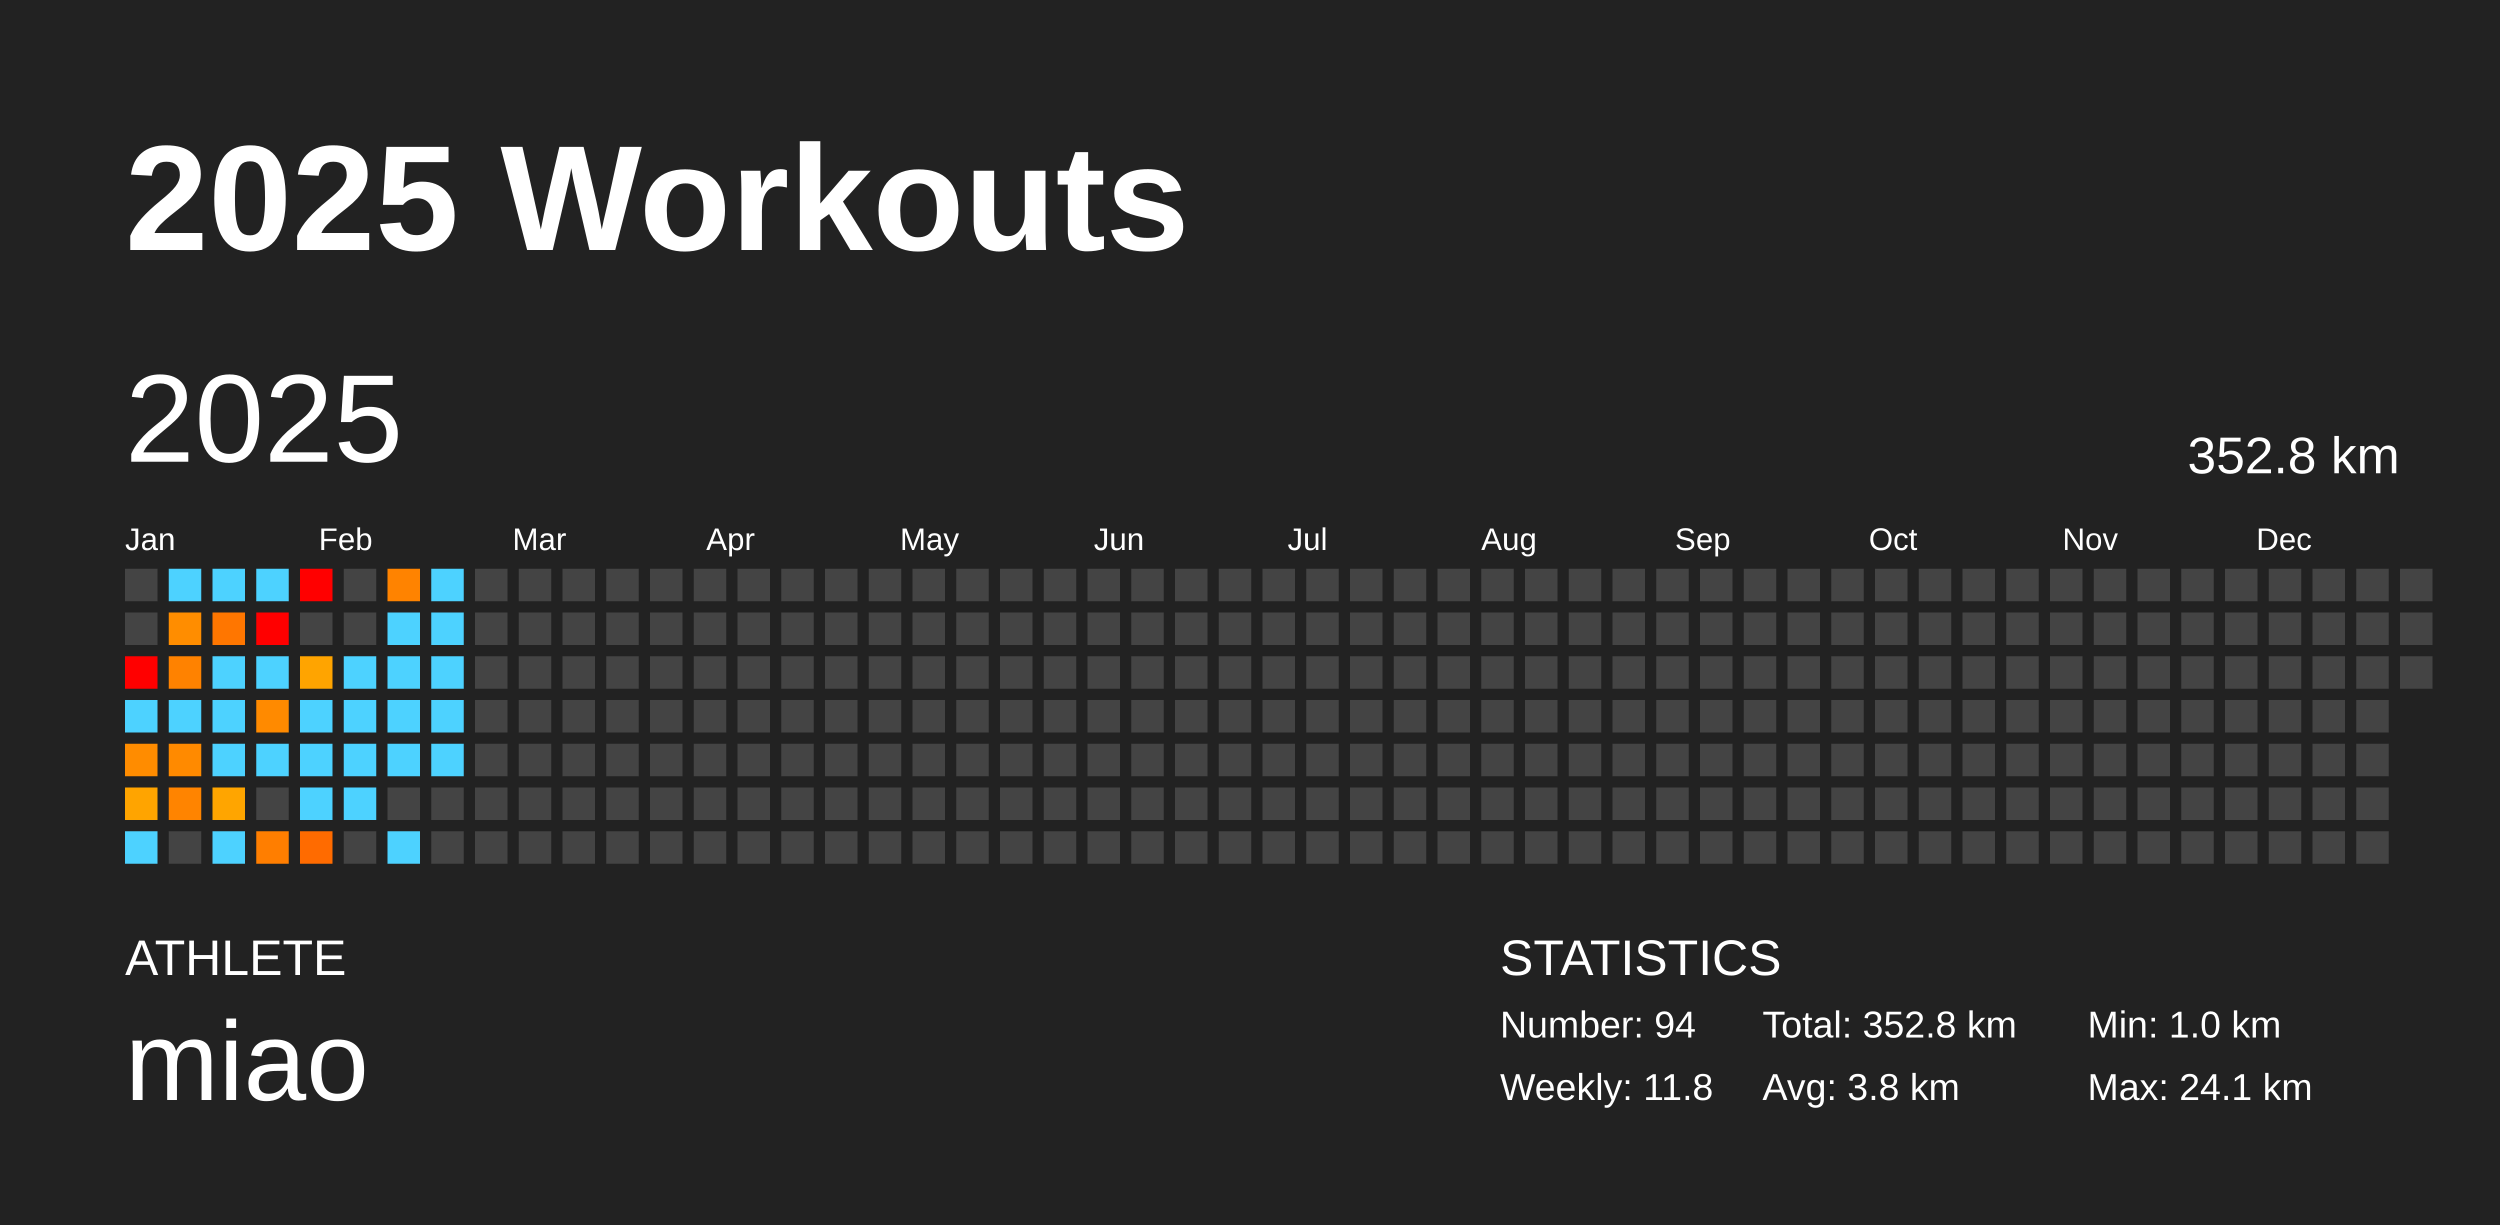
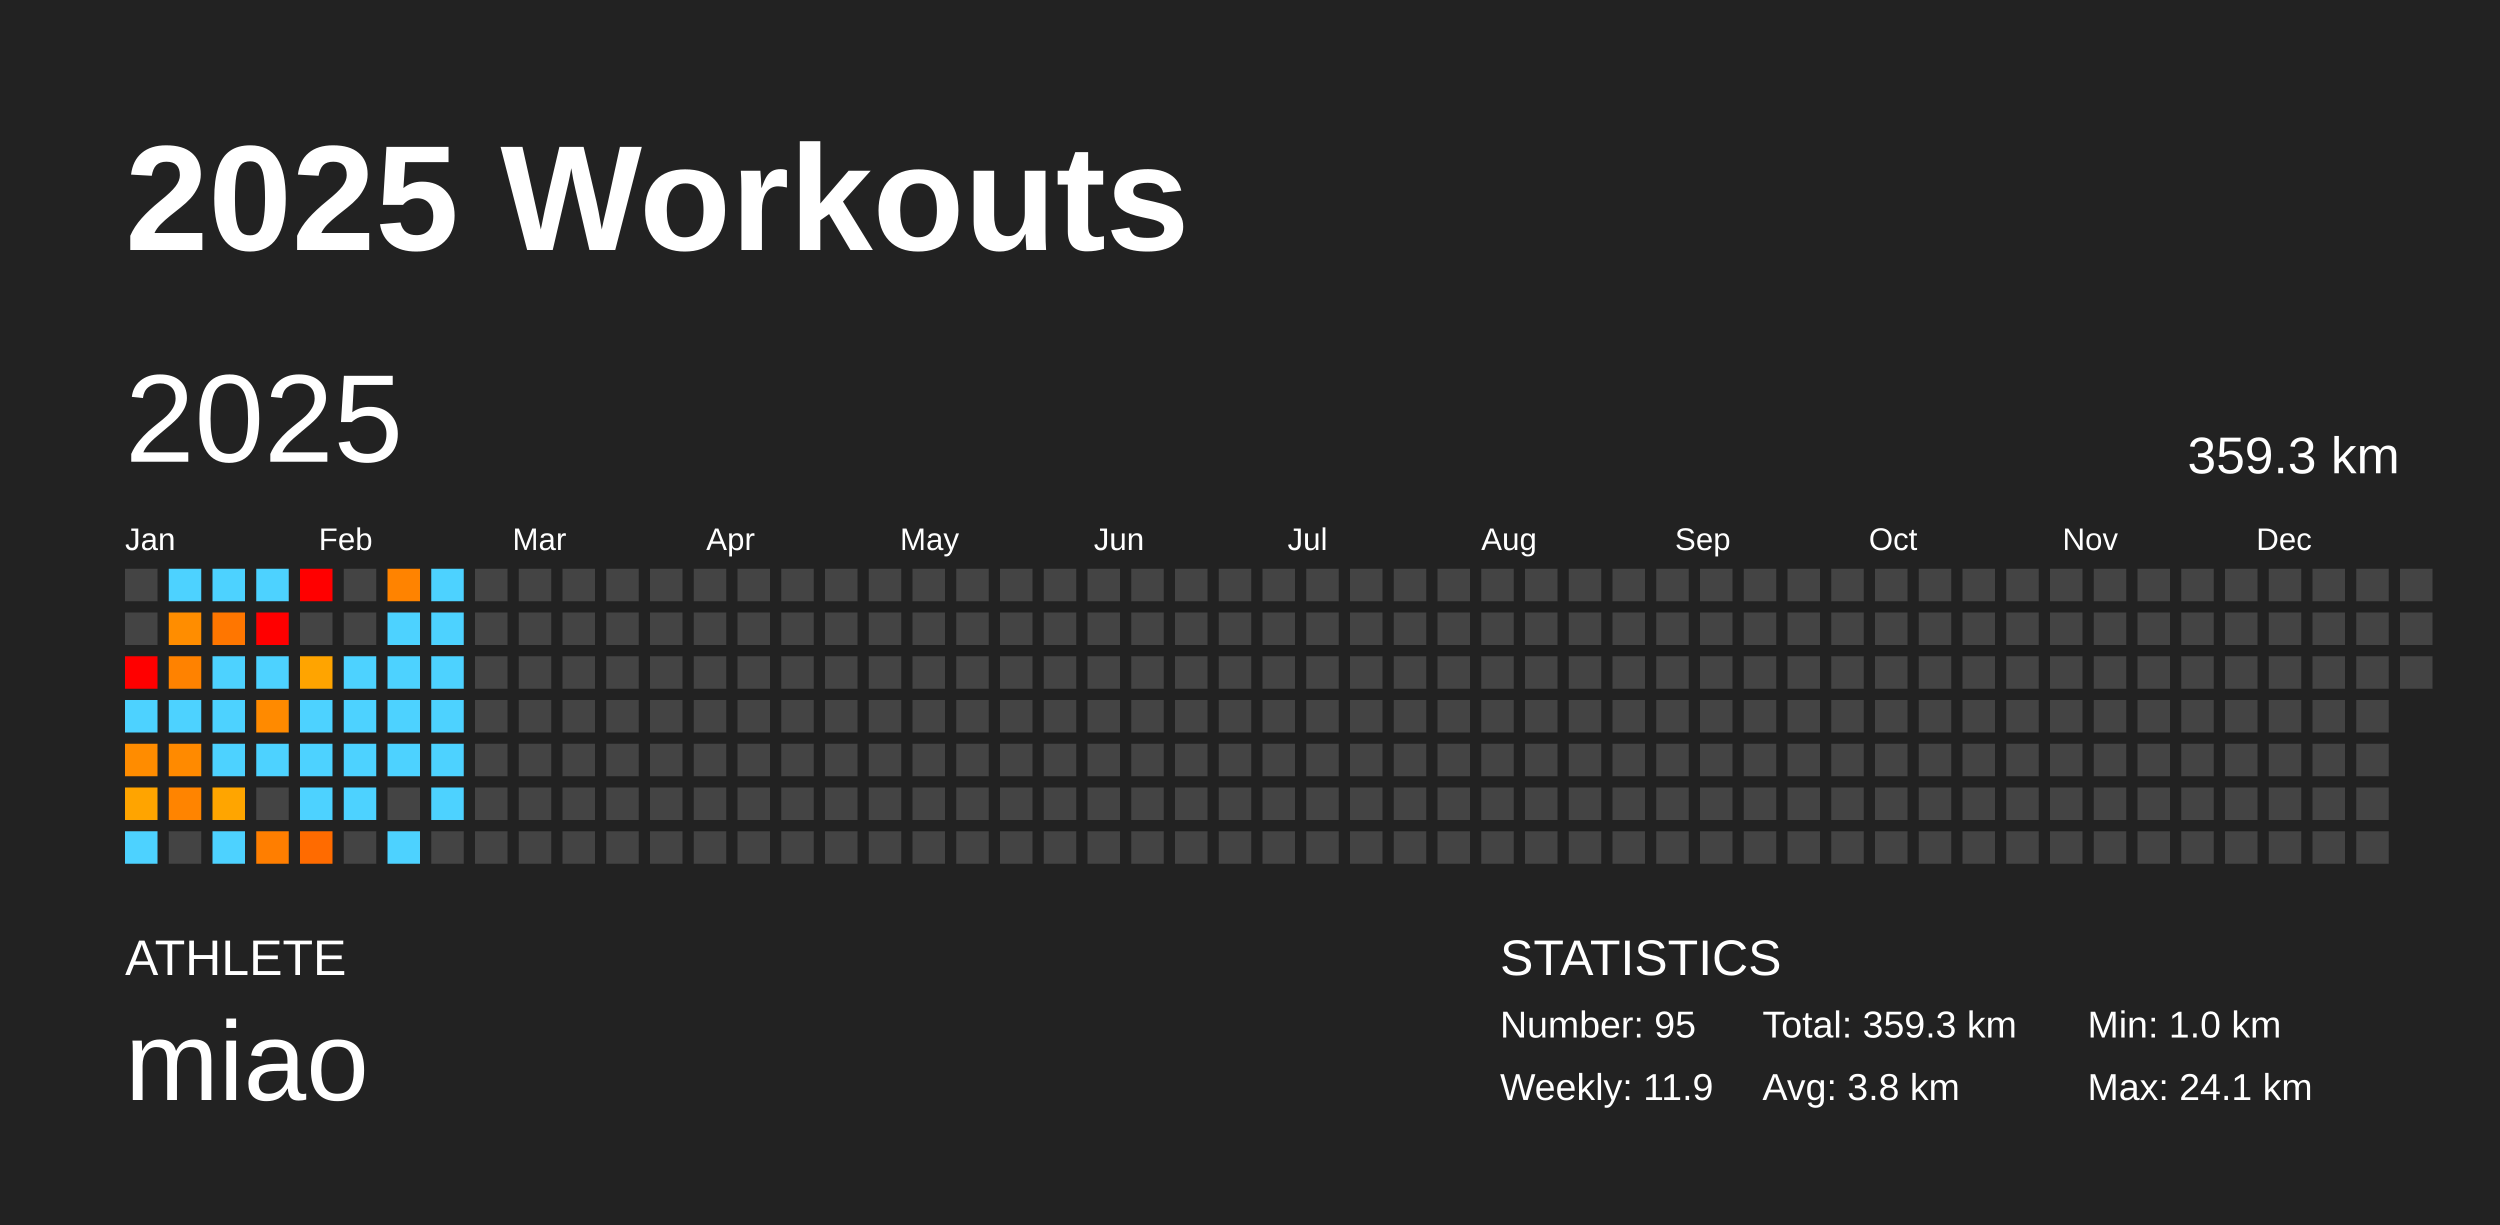
<svg xmlns="http://www.w3.org/2000/svg" baseProfile="full" height="98mm" version="1.1" viewBox="0,0,200,98" width="200mm">
  <defs />
  <rect fill="#222222" height="98" width="200" x="0" y="0" />
  <text fill="#FFFFFF" style="font-size:12px; font-family:Arial; font-weight:bold;" x="10" y="20">2025 Workouts</text>
  <text fill="#FFFFFF" style="font-size:4px; font-family:Arial" x="10" y="78">ATHLETE</text>
  <text fill="#FFFFFF" style="font-size:9px; font-family:Arial" x="10" y="88">miao</text>
  <text fill="#FFFFFF" style="font-size:4px; font-family:Arial" x="120" y="78">STATISTICS</text>
-   <text fill="#FFFFFF" style="font-size:3px; font-family:Arial" x="120" y="83">Number: 94</text>
-   <text fill="#FFFFFF" style="font-size:3px; font-family:Arial" x="120" y="88">Weekly: 11.8</text>
-   <text fill="#FFFFFF" style="font-size:3px; font-family:Arial" x="141" y="83">Total: 352.8 km</text>
+   <text fill="#FFFFFF" style="font-size:3px; font-family:Arial" x="120" y="83">Number: 95</text>
+   <text fill="#FFFFFF" style="font-size:3px; font-family:Arial" x="120" y="88">Weekly: 11.9</text>
+   <text fill="#FFFFFF" style="font-size:3px; font-family:Arial" x="141" y="83">Total: 359.3 km</text>
  <text fill="#FFFFFF" style="font-size:3px; font-family:Arial" x="141" y="88">Avg: 3.8 km</text>
  <text fill="#FFFFFF" style="font-size:3px; font-family:Arial" x="167" y="83">Min: 1.0 km</text>
  <text fill="#FFFFFF" style="font-size:3px; font-family:Arial" x="167" y="88">Max: 24.1 km</text>
  <text dominant-baseline="hanging" fill="#FFFFFF" style="font-size:10.0px; font-family:Arial;" x="10" y="30">2025</text>
-   <text dominant-baseline="hanging" fill="#FFFFFF" style="font-size:4.125px; font-family:Arial;" x="175" y="35">352.8 km</text>
+   <text dominant-baseline="hanging" fill="#FFFFFF" style="font-size:4.125px; font-family:Arial;" x="175" y="35">359.3 km</text>
  <text fill="#FFFFFF" style="font-size:2.5px; font-family:Arial" x="10.0" y="44">Jan</text>
  <text fill="#FFFFFF" style="font-size:2.5px; font-family:Arial" x="25.5" y="44">Feb</text>
  <text fill="#FFFFFF" style="font-size:2.5px; font-family:Arial" x="41.0" y="44">Mar</text>
  <text fill="#FFFFFF" style="font-size:2.5px; font-family:Arial" x="56.5" y="44">Apr</text>
  <text fill="#FFFFFF" style="font-size:2.5px; font-family:Arial" x="72.0" y="44">May</text>
  <text fill="#FFFFFF" style="font-size:2.5px; font-family:Arial" x="87.5" y="44">Jun</text>
  <text fill="#FFFFFF" style="font-size:2.5px; font-family:Arial" x="103.0" y="44">Jul</text>
  <text fill="#FFFFFF" style="font-size:2.5px; font-family:Arial" x="118.5" y="44">Aug</text>
  <text fill="#FFFFFF" style="font-size:2.5px; font-family:Arial" x="134.0" y="44">Sep</text>
  <text fill="#FFFFFF" style="font-size:2.5px; font-family:Arial" x="149.5" y="44">Oct</text>
  <text fill="#FFFFFF" style="font-size:2.5px; font-family:Arial" x="165.0" y="44">Nov</text>
  <text fill="#FFFFFF" style="font-size:2.5px; font-family:Arial" x="180.5" y="44">Dec</text>
  <rect fill="#444444" height="2.6" width="2.6" x="10.0" y="45.5" />
  <rect fill="#444444" height="2.6" width="2.6" x="10.0" y="49.0" />
  <rect fill="red" height="2.6" width="2.6" x="10.0" y="52.5" />
  <rect fill="#4dd2ff" height="2.6" width="2.6" x="10.0" y="56.0" />
  <rect fill="#ff8c00" height="2.6" width="2.6" x="10.0" y="59.5" />
  <rect fill="#ffa400" height="2.6" width="2.6" x="10.0" y="63.0" />
  <rect fill="#4dd2ff" height="2.6" width="2.6" x="10.0" y="66.5" />
  <rect fill="#4dd2ff" height="2.6" width="2.6" x="13.5" y="45.5" />
  <rect fill="#ff8d00" height="2.6" width="2.6" x="13.5" y="49.0" />
  <rect fill="#ff8200" height="2.6" width="2.6" x="13.5" y="52.5" />
  <rect fill="#4dd2ff" height="2.6" width="2.6" x="13.5" y="56.0" />
  <rect fill="#ff8a00" height="2.6" width="2.6" x="13.5" y="59.5" />
  <rect fill="#ff8400" height="2.6" width="2.6" x="13.5" y="63.0" />
  <rect fill="#444444" height="2.6" width="2.6" x="13.5" y="66.5" />
  <rect fill="#4dd2ff" height="2.6" width="2.6" x="17.0" y="45.5" />
  <rect fill="#ff7600" height="2.6" width="2.6" x="17.0" y="49.0" />
  <rect fill="#4dd2ff" height="2.6" width="2.6" x="17.0" y="52.5" />
  <rect fill="#4dd2ff" height="2.6" width="2.6" x="17.0" y="56.0" />
  <rect fill="#4dd2ff" height="2.6" width="2.6" x="17.0" y="59.5" />
  <rect fill="#ffa500" height="2.6" width="2.6" x="17.0" y="63.0" />
  <rect fill="#4dd2ff" height="2.6" width="2.6" x="17.0" y="66.5" />
  <rect fill="#4dd2ff" height="2.6" width="2.6" x="20.5" y="45.5" />
  <rect fill="red" height="2.6" width="2.6" x="20.5" y="49.0" />
  <rect fill="#4dd2ff" height="2.6" width="2.6" x="20.5" y="52.5" />
  <rect fill="#ff8a00" height="2.6" width="2.6" x="20.5" y="56.0" />
  <rect fill="#4dd2ff" height="2.6" width="2.6" x="20.5" y="59.5" />
  <rect fill="#444444" height="2.6" width="2.6" x="20.5" y="63.0" />
  <rect fill="#ff7e00" height="2.6" width="2.6" x="20.5" y="66.5" />
  <rect fill="red" height="2.6" width="2.6" x="24.0" y="45.5" />
  <rect fill="#444444" height="2.6" width="2.6" x="24.0" y="49.0" />
  <rect fill="#ffa400" height="2.6" width="2.6" x="24.0" y="52.5" />
  <rect fill="#4dd2ff" height="2.6" width="2.6" x="24.0" y="56.0" />
  <rect fill="#4dd2ff" height="2.6" width="2.6" x="24.0" y="59.5" />
  <rect fill="#4dd2ff" height="2.6" width="2.6" x="24.0" y="63.0" />
  <rect fill="#ff6b00" height="2.6" width="2.6" x="24.0" y="66.5" />
  <rect fill="#444444" height="2.6" width="2.6" x="27.5" y="45.5" />
  <rect fill="#444444" height="2.6" width="2.6" x="27.5" y="49.0" />
  <rect fill="#4dd2ff" height="2.6" width="2.6" x="27.5" y="52.5" />
  <rect fill="#4dd2ff" height="2.6" width="2.6" x="27.5" y="56.0" />
  <rect fill="#4dd2ff" height="2.6" width="2.6" x="27.5" y="59.5" />
  <rect fill="#4dd2ff" height="2.6" width="2.6" x="27.5" y="63.0" />
  <rect fill="#444444" height="2.6" width="2.6" x="27.5" y="66.5" />
  <rect fill="#ff8300" height="2.6" width="2.6" x="31.0" y="45.5" />
  <rect fill="#4dd2ff" height="2.6" width="2.6" x="31.0" y="49.0" />
  <rect fill="#4dd2ff" height="2.6" width="2.6" x="31.0" y="52.5" />
  <rect fill="#4dd2ff" height="2.6" width="2.6" x="31.0" y="56.0" />
  <rect fill="#4dd2ff" height="2.6" width="2.6" x="31.0" y="59.5" />
  <rect fill="#444444" height="2.6" width="2.6" x="31.0" y="63.0" />
  <rect fill="#4dd2ff" height="2.6" width="2.6" x="31.0" y="66.5" />
  <rect fill="#4dd2ff" height="2.6" width="2.6" x="34.5" y="45.5" />
  <rect fill="#4dd2ff" height="2.6" width="2.6" x="34.5" y="49.0" />
  <rect fill="#4dd2ff" height="2.6" width="2.6" x="34.5" y="52.5" />
  <rect fill="#4dd2ff" height="2.6" width="2.6" x="34.5" y="56.0" />
  <rect fill="#4dd2ff" height="2.6" width="2.6" x="34.5" y="59.5" />
-   <rect fill="#444444" height="2.6" width="2.6" x="34.5" y="63.0" />
+   <rect fill="#4dd2ff" height="2.6" width="2.6" x="34.5" y="63.0" />
  <rect fill="#444444" height="2.6" width="2.6" x="34.5" y="66.5" />
  <rect fill="#444444" height="2.6" width="2.6" x="38.0" y="45.5" />
  <rect fill="#444444" height="2.6" width="2.6" x="38.0" y="49.0" />
  <rect fill="#444444" height="2.6" width="2.6" x="38.0" y="52.5" />
  <rect fill="#444444" height="2.6" width="2.6" x="38.0" y="56.0" />
  <rect fill="#444444" height="2.6" width="2.6" x="38.0" y="59.5" />
  <rect fill="#444444" height="2.6" width="2.6" x="38.0" y="63.0" />
  <rect fill="#444444" height="2.6" width="2.6" x="38.0" y="66.5" />
  <rect fill="#444444" height="2.6" width="2.6" x="41.5" y="45.5" />
  <rect fill="#444444" height="2.6" width="2.6" x="41.5" y="49.0" />
  <rect fill="#444444" height="2.6" width="2.6" x="41.5" y="52.5" />
  <rect fill="#444444" height="2.6" width="2.6" x="41.5" y="56.0" />
  <rect fill="#444444" height="2.6" width="2.6" x="41.5" y="59.5" />
  <rect fill="#444444" height="2.6" width="2.6" x="41.5" y="63.0" />
  <rect fill="#444444" height="2.6" width="2.6" x="41.5" y="66.5" />
  <rect fill="#444444" height="2.6" width="2.6" x="45.0" y="45.5" />
  <rect fill="#444444" height="2.6" width="2.6" x="45.0" y="49.0" />
  <rect fill="#444444" height="2.6" width="2.6" x="45.0" y="52.5" />
  <rect fill="#444444" height="2.6" width="2.6" x="45.0" y="56.0" />
  <rect fill="#444444" height="2.6" width="2.6" x="45.0" y="59.5" />
  <rect fill="#444444" height="2.6" width="2.6" x="45.0" y="63.0" />
  <rect fill="#444444" height="2.6" width="2.6" x="45.0" y="66.5" />
  <rect fill="#444444" height="2.6" width="2.6" x="48.5" y="45.5" />
  <rect fill="#444444" height="2.6" width="2.6" x="48.5" y="49.0" />
  <rect fill="#444444" height="2.6" width="2.6" x="48.5" y="52.5" />
  <rect fill="#444444" height="2.6" width="2.6" x="48.5" y="56.0" />
  <rect fill="#444444" height="2.6" width="2.6" x="48.5" y="59.5" />
  <rect fill="#444444" height="2.6" width="2.6" x="48.5" y="63.0" />
  <rect fill="#444444" height="2.6" width="2.6" x="48.5" y="66.5" />
  <rect fill="#444444" height="2.6" width="2.6" x="52.0" y="45.5" />
  <rect fill="#444444" height="2.6" width="2.6" x="52.0" y="49.0" />
  <rect fill="#444444" height="2.6" width="2.6" x="52.0" y="52.5" />
  <rect fill="#444444" height="2.6" width="2.6" x="52.0" y="56.0" />
  <rect fill="#444444" height="2.6" width="2.6" x="52.0" y="59.5" />
  <rect fill="#444444" height="2.6" width="2.6" x="52.0" y="63.0" />
  <rect fill="#444444" height="2.6" width="2.6" x="52.0" y="66.5" />
  <rect fill="#444444" height="2.6" width="2.6" x="55.5" y="45.5" />
  <rect fill="#444444" height="2.6" width="2.6" x="55.5" y="49.0" />
  <rect fill="#444444" height="2.6" width="2.6" x="55.5" y="52.5" />
  <rect fill="#444444" height="2.6" width="2.6" x="55.5" y="56.0" />
  <rect fill="#444444" height="2.6" width="2.6" x="55.5" y="59.5" />
  <rect fill="#444444" height="2.6" width="2.6" x="55.5" y="63.0" />
  <rect fill="#444444" height="2.6" width="2.6" x="55.5" y="66.5" />
  <rect fill="#444444" height="2.6" width="2.6" x="59.0" y="45.5" />
  <rect fill="#444444" height="2.6" width="2.6" x="59.0" y="49.0" />
  <rect fill="#444444" height="2.6" width="2.6" x="59.0" y="52.5" />
  <rect fill="#444444" height="2.6" width="2.6" x="59.0" y="56.0" />
  <rect fill="#444444" height="2.6" width="2.6" x="59.0" y="59.5" />
  <rect fill="#444444" height="2.6" width="2.6" x="59.0" y="63.0" />
  <rect fill="#444444" height="2.6" width="2.6" x="59.0" y="66.5" />
  <rect fill="#444444" height="2.6" width="2.6" x="62.5" y="45.5" />
  <rect fill="#444444" height="2.6" width="2.6" x="62.5" y="49.0" />
  <rect fill="#444444" height="2.6" width="2.6" x="62.5" y="52.5" />
  <rect fill="#444444" height="2.6" width="2.6" x="62.5" y="56.0" />
  <rect fill="#444444" height="2.6" width="2.6" x="62.5" y="59.5" />
  <rect fill="#444444" height="2.6" width="2.6" x="62.5" y="63.0" />
  <rect fill="#444444" height="2.6" width="2.6" x="62.5" y="66.5" />
  <rect fill="#444444" height="2.6" width="2.6" x="66.0" y="45.5" />
  <rect fill="#444444" height="2.6" width="2.6" x="66.0" y="49.0" />
  <rect fill="#444444" height="2.6" width="2.6" x="66.0" y="52.5" />
  <rect fill="#444444" height="2.6" width="2.6" x="66.0" y="56.0" />
  <rect fill="#444444" height="2.6" width="2.6" x="66.0" y="59.5" />
  <rect fill="#444444" height="2.6" width="2.6" x="66.0" y="63.0" />
  <rect fill="#444444" height="2.6" width="2.6" x="66.0" y="66.5" />
  <rect fill="#444444" height="2.6" width="2.6" x="69.5" y="45.5" />
  <rect fill="#444444" height="2.6" width="2.6" x="69.5" y="49.0" />
  <rect fill="#444444" height="2.6" width="2.6" x="69.5" y="52.5" />
  <rect fill="#444444" height="2.6" width="2.6" x="69.5" y="56.0" />
  <rect fill="#444444" height="2.6" width="2.6" x="69.5" y="59.5" />
  <rect fill="#444444" height="2.6" width="2.6" x="69.5" y="63.0" />
  <rect fill="#444444" height="2.6" width="2.6" x="69.5" y="66.5" />
  <rect fill="#444444" height="2.6" width="2.6" x="73.0" y="45.5" />
  <rect fill="#444444" height="2.6" width="2.6" x="73.0" y="49.0" />
  <rect fill="#444444" height="2.6" width="2.6" x="73.0" y="52.5" />
  <rect fill="#444444" height="2.6" width="2.6" x="73.0" y="56.0" />
  <rect fill="#444444" height="2.6" width="2.6" x="73.0" y="59.5" />
  <rect fill="#444444" height="2.6" width="2.6" x="73.0" y="63.0" />
  <rect fill="#444444" height="2.6" width="2.6" x="73.0" y="66.5" />
  <rect fill="#444444" height="2.6" width="2.6" x="76.5" y="45.5" />
  <rect fill="#444444" height="2.6" width="2.6" x="76.5" y="49.0" />
  <rect fill="#444444" height="2.6" width="2.6" x="76.5" y="52.5" />
  <rect fill="#444444" height="2.6" width="2.6" x="76.5" y="56.0" />
  <rect fill="#444444" height="2.6" width="2.6" x="76.5" y="59.5" />
  <rect fill="#444444" height="2.6" width="2.6" x="76.5" y="63.0" />
  <rect fill="#444444" height="2.6" width="2.6" x="76.5" y="66.5" />
  <rect fill="#444444" height="2.6" width="2.6" x="80.0" y="45.5" />
  <rect fill="#444444" height="2.6" width="2.6" x="80.0" y="49.0" />
  <rect fill="#444444" height="2.6" width="2.6" x="80.0" y="52.5" />
  <rect fill="#444444" height="2.6" width="2.6" x="80.0" y="56.0" />
  <rect fill="#444444" height="2.6" width="2.6" x="80.0" y="59.5" />
  <rect fill="#444444" height="2.6" width="2.6" x="80.0" y="63.0" />
  <rect fill="#444444" height="2.6" width="2.6" x="80.0" y="66.5" />
  <rect fill="#444444" height="2.6" width="2.6" x="83.5" y="45.5" />
  <rect fill="#444444" height="2.6" width="2.6" x="83.5" y="49.0" />
  <rect fill="#444444" height="2.6" width="2.6" x="83.5" y="52.5" />
  <rect fill="#444444" height="2.6" width="2.6" x="83.5" y="56.0" />
  <rect fill="#444444" height="2.6" width="2.6" x="83.5" y="59.5" />
  <rect fill="#444444" height="2.6" width="2.6" x="83.5" y="63.0" />
  <rect fill="#444444" height="2.6" width="2.6" x="83.5" y="66.5" />
  <rect fill="#444444" height="2.6" width="2.6" x="87.0" y="45.5" />
  <rect fill="#444444" height="2.6" width="2.6" x="87.0" y="49.0" />
  <rect fill="#444444" height="2.6" width="2.6" x="87.0" y="52.5" />
  <rect fill="#444444" height="2.6" width="2.6" x="87.0" y="56.0" />
  <rect fill="#444444" height="2.6" width="2.6" x="87.0" y="59.5" />
  <rect fill="#444444" height="2.6" width="2.6" x="87.0" y="63.0" />
  <rect fill="#444444" height="2.6" width="2.6" x="87.0" y="66.5" />
  <rect fill="#444444" height="2.6" width="2.6" x="90.5" y="45.5" />
  <rect fill="#444444" height="2.6" width="2.6" x="90.5" y="49.0" />
  <rect fill="#444444" height="2.6" width="2.6" x="90.5" y="52.5" />
  <rect fill="#444444" height="2.6" width="2.6" x="90.5" y="56.0" />
  <rect fill="#444444" height="2.6" width="2.6" x="90.5" y="59.5" />
  <rect fill="#444444" height="2.6" width="2.6" x="90.5" y="63.0" />
  <rect fill="#444444" height="2.6" width="2.6" x="90.5" y="66.5" />
  <rect fill="#444444" height="2.6" width="2.6" x="94.0" y="45.5" />
  <rect fill="#444444" height="2.6" width="2.6" x="94.0" y="49.0" />
  <rect fill="#444444" height="2.6" width="2.6" x="94.0" y="52.5" />
  <rect fill="#444444" height="2.6" width="2.6" x="94.0" y="56.0" />
  <rect fill="#444444" height="2.6" width="2.6" x="94.0" y="59.5" />
  <rect fill="#444444" height="2.6" width="2.6" x="94.0" y="63.0" />
  <rect fill="#444444" height="2.6" width="2.6" x="94.0" y="66.5" />
  <rect fill="#444444" height="2.6" width="2.6" x="97.5" y="45.5" />
  <rect fill="#444444" height="2.6" width="2.6" x="97.5" y="49.0" />
  <rect fill="#444444" height="2.6" width="2.6" x="97.5" y="52.5" />
  <rect fill="#444444" height="2.6" width="2.6" x="97.5" y="56.0" />
  <rect fill="#444444" height="2.6" width="2.6" x="97.5" y="59.5" />
  <rect fill="#444444" height="2.6" width="2.6" x="97.5" y="63.0" />
  <rect fill="#444444" height="2.6" width="2.6" x="97.5" y="66.5" />
  <rect fill="#444444" height="2.6" width="2.6" x="101.0" y="45.5" />
  <rect fill="#444444" height="2.6" width="2.6" x="101.0" y="49.0" />
  <rect fill="#444444" height="2.6" width="2.6" x="101.0" y="52.5" />
  <rect fill="#444444" height="2.6" width="2.6" x="101.0" y="56.0" />
  <rect fill="#444444" height="2.6" width="2.6" x="101.0" y="59.5" />
  <rect fill="#444444" height="2.6" width="2.6" x="101.0" y="63.0" />
  <rect fill="#444444" height="2.6" width="2.6" x="101.0" y="66.5" />
  <rect fill="#444444" height="2.6" width="2.6" x="104.5" y="45.5" />
  <rect fill="#444444" height="2.6" width="2.6" x="104.5" y="49.0" />
  <rect fill="#444444" height="2.6" width="2.6" x="104.5" y="52.5" />
  <rect fill="#444444" height="2.6" width="2.6" x="104.5" y="56.0" />
  <rect fill="#444444" height="2.6" width="2.6" x="104.5" y="59.5" />
  <rect fill="#444444" height="2.6" width="2.6" x="104.5" y="63.0" />
  <rect fill="#444444" height="2.6" width="2.6" x="104.5" y="66.5" />
  <rect fill="#444444" height="2.6" width="2.6" x="108.0" y="45.5" />
  <rect fill="#444444" height="2.6" width="2.6" x="108.0" y="49.0" />
  <rect fill="#444444" height="2.6" width="2.6" x="108.0" y="52.5" />
  <rect fill="#444444" height="2.6" width="2.6" x="108.0" y="56.0" />
  <rect fill="#444444" height="2.6" width="2.6" x="108.0" y="59.5" />
  <rect fill="#444444" height="2.6" width="2.6" x="108.0" y="63.0" />
  <rect fill="#444444" height="2.6" width="2.6" x="108.0" y="66.5" />
  <rect fill="#444444" height="2.6" width="2.6" x="111.5" y="45.5" />
  <rect fill="#444444" height="2.6" width="2.6" x="111.5" y="49.0" />
  <rect fill="#444444" height="2.6" width="2.6" x="111.5" y="52.5" />
  <rect fill="#444444" height="2.6" width="2.6" x="111.5" y="56.0" />
  <rect fill="#444444" height="2.6" width="2.6" x="111.5" y="59.5" />
  <rect fill="#444444" height="2.6" width="2.6" x="111.5" y="63.0" />
  <rect fill="#444444" height="2.6" width="2.6" x="111.5" y="66.5" />
  <rect fill="#444444" height="2.6" width="2.6" x="115.0" y="45.5" />
  <rect fill="#444444" height="2.6" width="2.6" x="115.0" y="49.0" />
  <rect fill="#444444" height="2.6" width="2.6" x="115.0" y="52.5" />
  <rect fill="#444444" height="2.6" width="2.6" x="115.0" y="56.0" />
  <rect fill="#444444" height="2.6" width="2.6" x="115.0" y="59.5" />
  <rect fill="#444444" height="2.6" width="2.6" x="115.0" y="63.0" />
  <rect fill="#444444" height="2.6" width="2.6" x="115.0" y="66.5" />
  <rect fill="#444444" height="2.6" width="2.6" x="118.5" y="45.5" />
  <rect fill="#444444" height="2.6" width="2.6" x="118.5" y="49.0" />
  <rect fill="#444444" height="2.6" width="2.6" x="118.5" y="52.5" />
  <rect fill="#444444" height="2.6" width="2.6" x="118.5" y="56.0" />
  <rect fill="#444444" height="2.6" width="2.6" x="118.5" y="59.5" />
  <rect fill="#444444" height="2.6" width="2.6" x="118.5" y="63.0" />
  <rect fill="#444444" height="2.6" width="2.6" x="118.5" y="66.5" />
  <rect fill="#444444" height="2.6" width="2.6" x="122.0" y="45.5" />
  <rect fill="#444444" height="2.6" width="2.6" x="122.0" y="49.0" />
  <rect fill="#444444" height="2.6" width="2.6" x="122.0" y="52.5" />
  <rect fill="#444444" height="2.6" width="2.6" x="122.0" y="56.0" />
  <rect fill="#444444" height="2.6" width="2.6" x="122.0" y="59.5" />
  <rect fill="#444444" height="2.6" width="2.6" x="122.0" y="63.0" />
  <rect fill="#444444" height="2.6" width="2.6" x="122.0" y="66.5" />
  <rect fill="#444444" height="2.6" width="2.6" x="125.5" y="45.5" />
  <rect fill="#444444" height="2.6" width="2.6" x="125.5" y="49.0" />
  <rect fill="#444444" height="2.6" width="2.6" x="125.5" y="52.5" />
  <rect fill="#444444" height="2.6" width="2.6" x="125.5" y="56.0" />
  <rect fill="#444444" height="2.6" width="2.6" x="125.5" y="59.5" />
  <rect fill="#444444" height="2.6" width="2.6" x="125.5" y="63.0" />
  <rect fill="#444444" height="2.6" width="2.6" x="125.5" y="66.5" />
  <rect fill="#444444" height="2.6" width="2.6" x="129.0" y="45.5" />
  <rect fill="#444444" height="2.6" width="2.6" x="129.0" y="49.0" />
  <rect fill="#444444" height="2.6" width="2.6" x="129.0" y="52.5" />
  <rect fill="#444444" height="2.6" width="2.6" x="129.0" y="56.0" />
  <rect fill="#444444" height="2.6" width="2.6" x="129.0" y="59.5" />
  <rect fill="#444444" height="2.6" width="2.6" x="129.0" y="63.0" />
  <rect fill="#444444" height="2.6" width="2.6" x="129.0" y="66.5" />
  <rect fill="#444444" height="2.6" width="2.6" x="132.5" y="45.5" />
  <rect fill="#444444" height="2.6" width="2.6" x="132.5" y="49.0" />
  <rect fill="#444444" height="2.6" width="2.6" x="132.5" y="52.5" />
  <rect fill="#444444" height="2.6" width="2.6" x="132.5" y="56.0" />
  <rect fill="#444444" height="2.6" width="2.6" x="132.5" y="59.5" />
  <rect fill="#444444" height="2.6" width="2.6" x="132.5" y="63.0" />
  <rect fill="#444444" height="2.6" width="2.6" x="132.5" y="66.5" />
  <rect fill="#444444" height="2.6" width="2.6" x="136.0" y="45.5" />
  <rect fill="#444444" height="2.6" width="2.6" x="136.0" y="49.0" />
  <rect fill="#444444" height="2.6" width="2.6" x="136.0" y="52.5" />
  <rect fill="#444444" height="2.6" width="2.6" x="136.0" y="56.0" />
  <rect fill="#444444" height="2.6" width="2.6" x="136.0" y="59.5" />
  <rect fill="#444444" height="2.6" width="2.6" x="136.0" y="63.0" />
  <rect fill="#444444" height="2.6" width="2.6" x="136.0" y="66.5" />
  <rect fill="#444444" height="2.6" width="2.6" x="139.5" y="45.5" />
  <rect fill="#444444" height="2.6" width="2.6" x="139.5" y="49.0" />
  <rect fill="#444444" height="2.6" width="2.6" x="139.5" y="52.5" />
  <rect fill="#444444" height="2.6" width="2.6" x="139.5" y="56.0" />
  <rect fill="#444444" height="2.6" width="2.6" x="139.5" y="59.5" />
  <rect fill="#444444" height="2.6" width="2.6" x="139.5" y="63.0" />
  <rect fill="#444444" height="2.6" width="2.6" x="139.5" y="66.5" />
  <rect fill="#444444" height="2.6" width="2.6" x="143.0" y="45.5" />
  <rect fill="#444444" height="2.6" width="2.6" x="143.0" y="49.0" />
  <rect fill="#444444" height="2.6" width="2.6" x="143.0" y="52.5" />
  <rect fill="#444444" height="2.6" width="2.6" x="143.0" y="56.0" />
  <rect fill="#444444" height="2.6" width="2.6" x="143.0" y="59.5" />
  <rect fill="#444444" height="2.6" width="2.6" x="143.0" y="63.0" />
  <rect fill="#444444" height="2.6" width="2.6" x="143.0" y="66.5" />
  <rect fill="#444444" height="2.6" width="2.6" x="146.5" y="45.5" />
  <rect fill="#444444" height="2.6" width="2.6" x="146.5" y="49.0" />
  <rect fill="#444444" height="2.6" width="2.6" x="146.5" y="52.5" />
  <rect fill="#444444" height="2.6" width="2.6" x="146.5" y="56.0" />
  <rect fill="#444444" height="2.6" width="2.6" x="146.5" y="59.5" />
  <rect fill="#444444" height="2.6" width="2.6" x="146.5" y="63.0" />
  <rect fill="#444444" height="2.6" width="2.6" x="146.5" y="66.5" />
  <rect fill="#444444" height="2.6" width="2.6" x="150.0" y="45.5" />
  <rect fill="#444444" height="2.6" width="2.6" x="150.0" y="49.0" />
  <rect fill="#444444" height="2.6" width="2.6" x="150.0" y="52.5" />
  <rect fill="#444444" height="2.6" width="2.6" x="150.0" y="56.0" />
  <rect fill="#444444" height="2.6" width="2.6" x="150.0" y="59.5" />
  <rect fill="#444444" height="2.6" width="2.6" x="150.0" y="63.0" />
  <rect fill="#444444" height="2.6" width="2.6" x="150.0" y="66.5" />
  <rect fill="#444444" height="2.6" width="2.6" x="153.5" y="45.5" />
  <rect fill="#444444" height="2.6" width="2.6" x="153.5" y="49.0" />
  <rect fill="#444444" height="2.6" width="2.6" x="153.5" y="52.5" />
  <rect fill="#444444" height="2.6" width="2.6" x="153.5" y="56.0" />
  <rect fill="#444444" height="2.6" width="2.6" x="153.5" y="59.5" />
  <rect fill="#444444" height="2.6" width="2.6" x="153.5" y="63.0" />
  <rect fill="#444444" height="2.6" width="2.6" x="153.5" y="66.5" />
  <rect fill="#444444" height="2.6" width="2.6" x="157.0" y="45.5" />
  <rect fill="#444444" height="2.6" width="2.6" x="157.0" y="49.0" />
  <rect fill="#444444" height="2.6" width="2.6" x="157.0" y="52.5" />
  <rect fill="#444444" height="2.6" width="2.6" x="157.0" y="56.0" />
  <rect fill="#444444" height="2.6" width="2.6" x="157.0" y="59.5" />
  <rect fill="#444444" height="2.6" width="2.6" x="157.0" y="63.0" />
  <rect fill="#444444" height="2.6" width="2.6" x="157.0" y="66.5" />
  <rect fill="#444444" height="2.6" width="2.6" x="160.5" y="45.5" />
  <rect fill="#444444" height="2.6" width="2.6" x="160.5" y="49.0" />
  <rect fill="#444444" height="2.6" width="2.6" x="160.5" y="52.5" />
  <rect fill="#444444" height="2.6" width="2.6" x="160.5" y="56.0" />
  <rect fill="#444444" height="2.6" width="2.6" x="160.5" y="59.5" />
  <rect fill="#444444" height="2.6" width="2.6" x="160.5" y="63.0" />
  <rect fill="#444444" height="2.6" width="2.6" x="160.5" y="66.5" />
  <rect fill="#444444" height="2.6" width="2.6" x="164.0" y="45.5" />
  <rect fill="#444444" height="2.6" width="2.6" x="164.0" y="49.0" />
  <rect fill="#444444" height="2.6" width="2.6" x="164.0" y="52.5" />
  <rect fill="#444444" height="2.6" width="2.6" x="164.0" y="56.0" />
  <rect fill="#444444" height="2.6" width="2.6" x="164.0" y="59.5" />
  <rect fill="#444444" height="2.6" width="2.6" x="164.0" y="63.0" />
  <rect fill="#444444" height="2.6" width="2.6" x="164.0" y="66.5" />
  <rect fill="#444444" height="2.6" width="2.6" x="167.5" y="45.5" />
  <rect fill="#444444" height="2.6" width="2.6" x="167.5" y="49.0" />
  <rect fill="#444444" height="2.6" width="2.6" x="167.5" y="52.5" />
  <rect fill="#444444" height="2.6" width="2.6" x="167.5" y="56.0" />
  <rect fill="#444444" height="2.6" width="2.6" x="167.5" y="59.5" />
  <rect fill="#444444" height="2.6" width="2.6" x="167.5" y="63.0" />
  <rect fill="#444444" height="2.6" width="2.6" x="167.5" y="66.5" />
  <rect fill="#444444" height="2.6" width="2.6" x="171.0" y="45.5" />
  <rect fill="#444444" height="2.6" width="2.6" x="171.0" y="49.0" />
  <rect fill="#444444" height="2.6" width="2.6" x="171.0" y="52.5" />
  <rect fill="#444444" height="2.6" width="2.6" x="171.0" y="56.0" />
  <rect fill="#444444" height="2.6" width="2.6" x="171.0" y="59.5" />
  <rect fill="#444444" height="2.6" width="2.6" x="171.0" y="63.0" />
  <rect fill="#444444" height="2.6" width="2.6" x="171.0" y="66.5" />
  <rect fill="#444444" height="2.6" width="2.6" x="174.5" y="45.5" />
  <rect fill="#444444" height="2.6" width="2.6" x="174.5" y="49.0" />
  <rect fill="#444444" height="2.6" width="2.6" x="174.5" y="52.5" />
  <rect fill="#444444" height="2.6" width="2.6" x="174.5" y="56.0" />
  <rect fill="#444444" height="2.6" width="2.6" x="174.5" y="59.5" />
  <rect fill="#444444" height="2.6" width="2.6" x="174.5" y="63.0" />
  <rect fill="#444444" height="2.6" width="2.6" x="174.5" y="66.5" />
  <rect fill="#444444" height="2.6" width="2.6" x="178.0" y="45.5" />
  <rect fill="#444444" height="2.6" width="2.6" x="178.0" y="49.0" />
  <rect fill="#444444" height="2.6" width="2.6" x="178.0" y="52.5" />
  <rect fill="#444444" height="2.6" width="2.6" x="178.0" y="56.0" />
  <rect fill="#444444" height="2.6" width="2.6" x="178.0" y="59.5" />
  <rect fill="#444444" height="2.6" width="2.6" x="178.0" y="63.0" />
  <rect fill="#444444" height="2.6" width="2.6" x="178.0" y="66.5" />
  <rect fill="#444444" height="2.6" width="2.6" x="181.5" y="45.5" />
  <rect fill="#444444" height="2.6" width="2.6" x="181.5" y="49.0" />
  <rect fill="#444444" height="2.6" width="2.6" x="181.5" y="52.5" />
  <rect fill="#444444" height="2.6" width="2.6" x="181.5" y="56.0" />
  <rect fill="#444444" height="2.6" width="2.6" x="181.5" y="59.5" />
  <rect fill="#444444" height="2.6" width="2.6" x="181.5" y="63.0" />
  <rect fill="#444444" height="2.6" width="2.6" x="181.5" y="66.5" />
  <rect fill="#444444" height="2.6" width="2.6" x="185.0" y="45.5" />
  <rect fill="#444444" height="2.6" width="2.6" x="185.0" y="49.0" />
  <rect fill="#444444" height="2.6" width="2.6" x="185.0" y="52.5" />
  <rect fill="#444444" height="2.6" width="2.6" x="185.0" y="56.0" />
  <rect fill="#444444" height="2.6" width="2.6" x="185.0" y="59.5" />
  <rect fill="#444444" height="2.6" width="2.6" x="185.0" y="63.0" />
  <rect fill="#444444" height="2.6" width="2.6" x="185.0" y="66.5" />
  <rect fill="#444444" height="2.6" width="2.6" x="188.5" y="45.5" />
  <rect fill="#444444" height="2.6" width="2.6" x="188.5" y="49.0" />
  <rect fill="#444444" height="2.6" width="2.6" x="188.5" y="52.5" />
  <rect fill="#444444" height="2.6" width="2.6" x="188.5" y="56.0" />
  <rect fill="#444444" height="2.6" width="2.6" x="188.5" y="59.5" />
  <rect fill="#444444" height="2.6" width="2.6" x="188.5" y="63.0" />
  <rect fill="#444444" height="2.6" width="2.6" x="188.5" y="66.5" />
  <rect fill="#444444" height="2.6" width="2.6" x="192.0" y="45.5" />
  <rect fill="#444444" height="2.6" width="2.6" x="192.0" y="49.0" />
  <rect fill="#444444" height="2.6" width="2.6" x="192.0" y="52.5" />
</svg>
